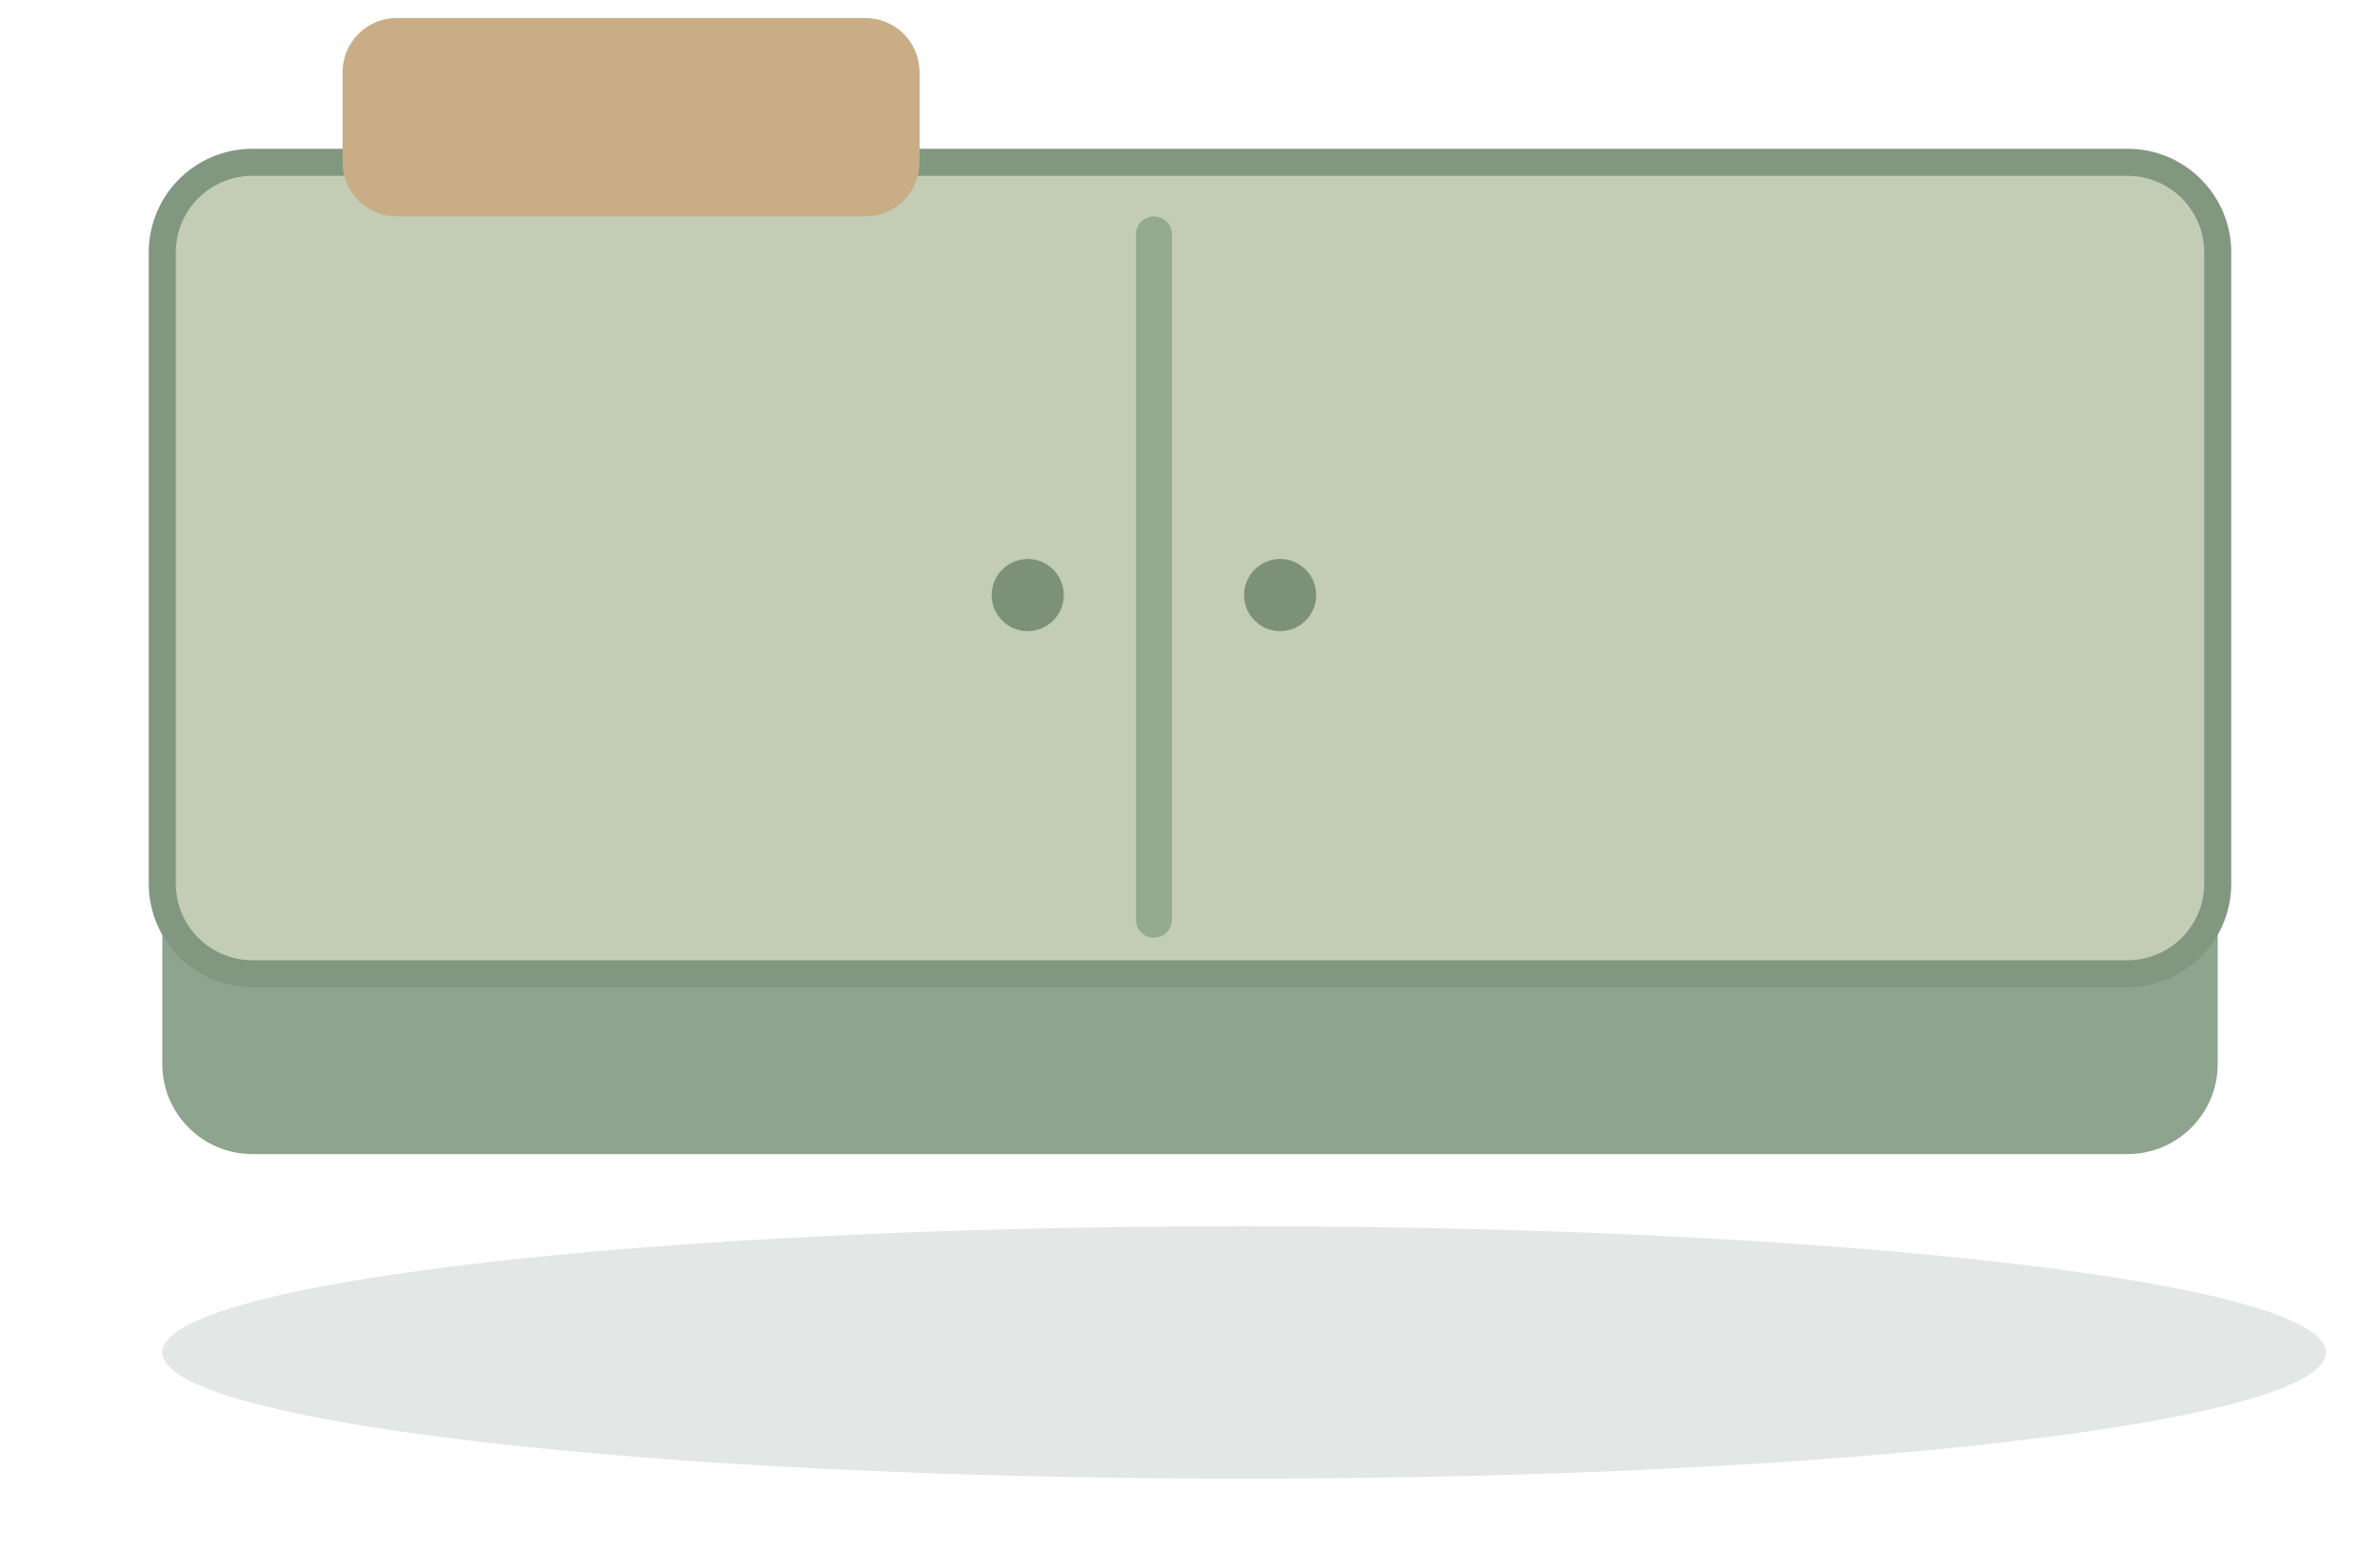
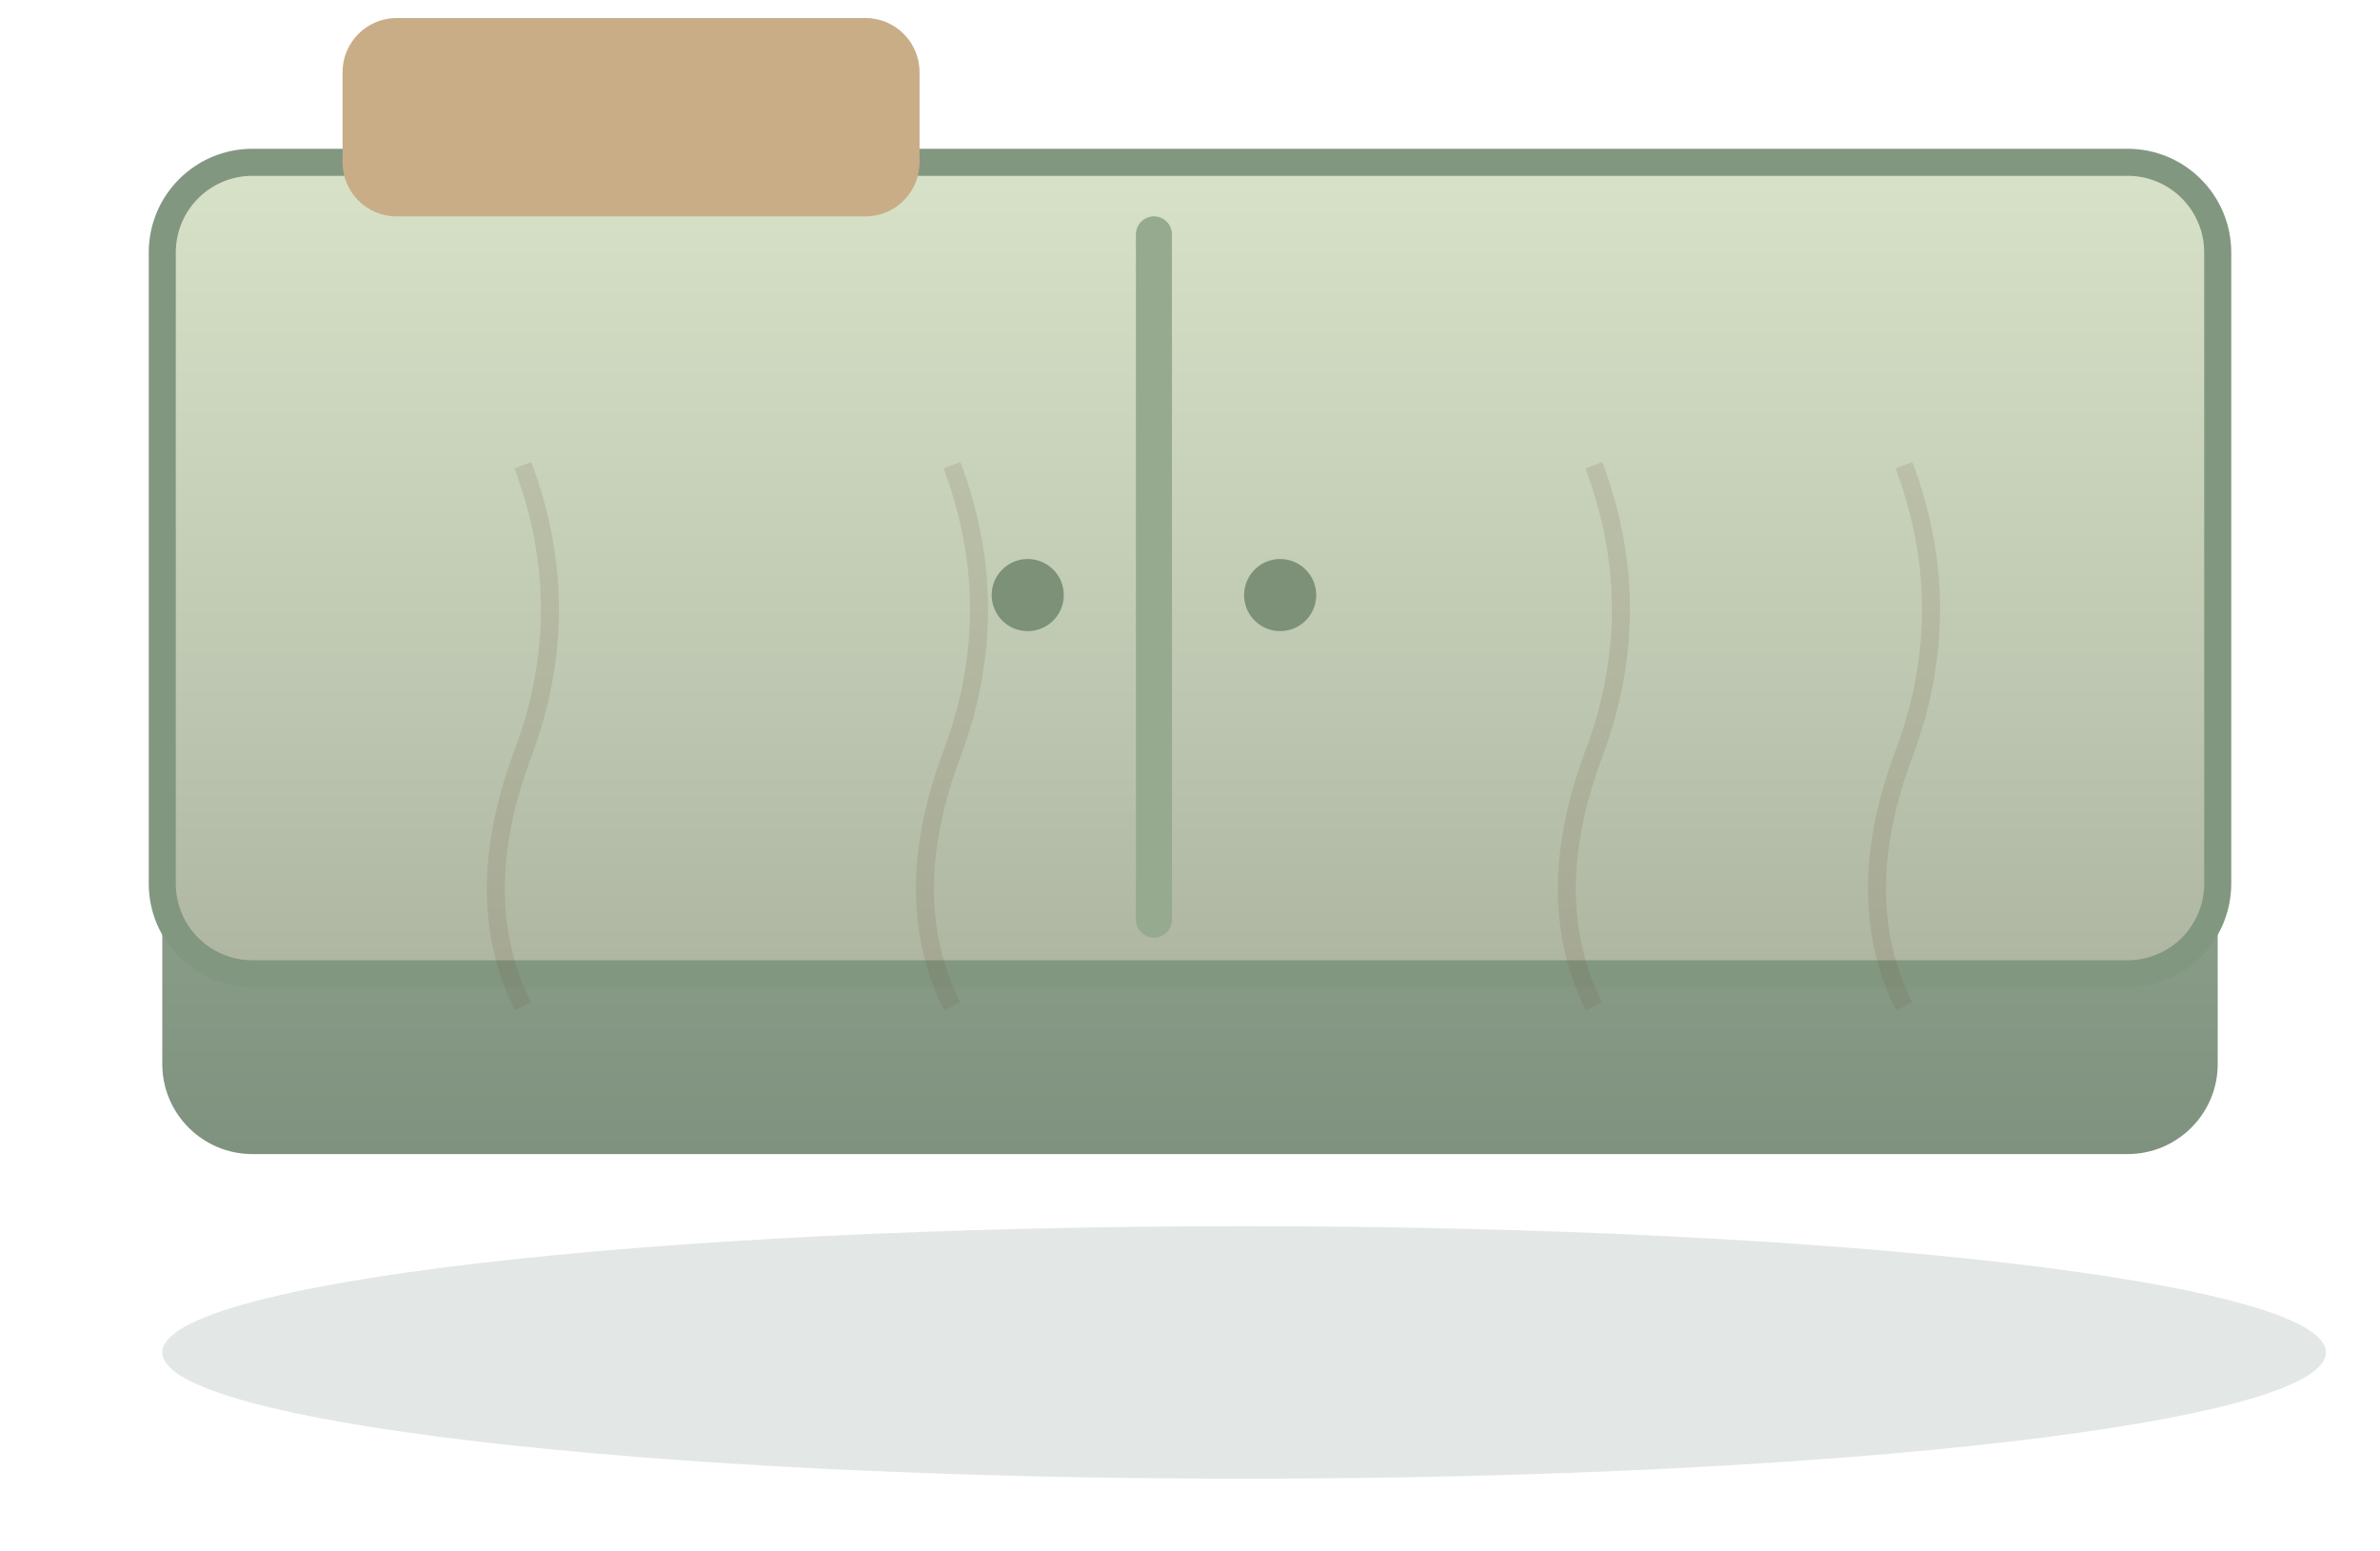
<svg xmlns="http://www.w3.org/2000/svg" width="132" height="86" viewBox="0 0 132 86">
+   <defs>
+     <linearGradient id="material0" x1="0" y1="0" x2="0" y2="1">
+       <stop offset="0" stop-color="#9db49d" />
+       <stop offset=".52" stop-color="#8FA48F" />
+       <stop offset="1" stop-color="#7f927f" />
+     </linearGradient>
+     <linearGradient id="material1" x1="0" y1="0" x2="0" y2="1">
+       <stop offset="0" stop-color="#d7e2c8" />
+       <stop offset=".52" stop-color="#C3CDB6" />
+       <stop offset="1" stop-color="#aeb6a2" />
+     </linearGradient>
+   </defs>
  <ellipse cx="69" cy="75" rx="60" ry="7" fill="#344B4A" fill-opacity="0.133" />
-   <rect x="9" y="17" width="114" height="47" rx="5" fill="#8FA48F" />
-   <rect x="9" y="9" width="114" height="45" rx="5" fill="#C3CDB6" stroke="#829780" stroke-width="1.5" />
+   <rect x="9" y="17" width="114" height="47" rx="5" fill="url(#material0)" />
+   <rect x="9" y="9" width="114" height="45" rx="5" fill="url(#material1)" stroke="#829780" stroke-width="1.5" />
  <path d="M64 13 L64 51" fill="none" stroke="#96AA90" stroke-width="2" stroke-linecap="round" />
  <circle cx="57" cy="33" r="2" fill="#7C9178" />
  <circle cx="71" cy="33" r="2" fill="#7C9178" />
  <rect x="19" y="1" width="32" height="11" rx="3" fill="#C9AD86" />
+   <g stroke="#725a43" stroke-opacity=".16" stroke-width="1" fill="none">
+     <path d="M 29.0 25.8 q 3 8 0 16 t 0 14" />
+     <path d="M 52.8 25.8 q 3 8 0 16 t 0 14" />
+     <path d="M 88.4 25.8 q 3 8 0 16 t 0 14" />
+     <path d="M 105.6 25.8 q 3 8 0 16 t 0 14" />
+   </g>
</svg>
